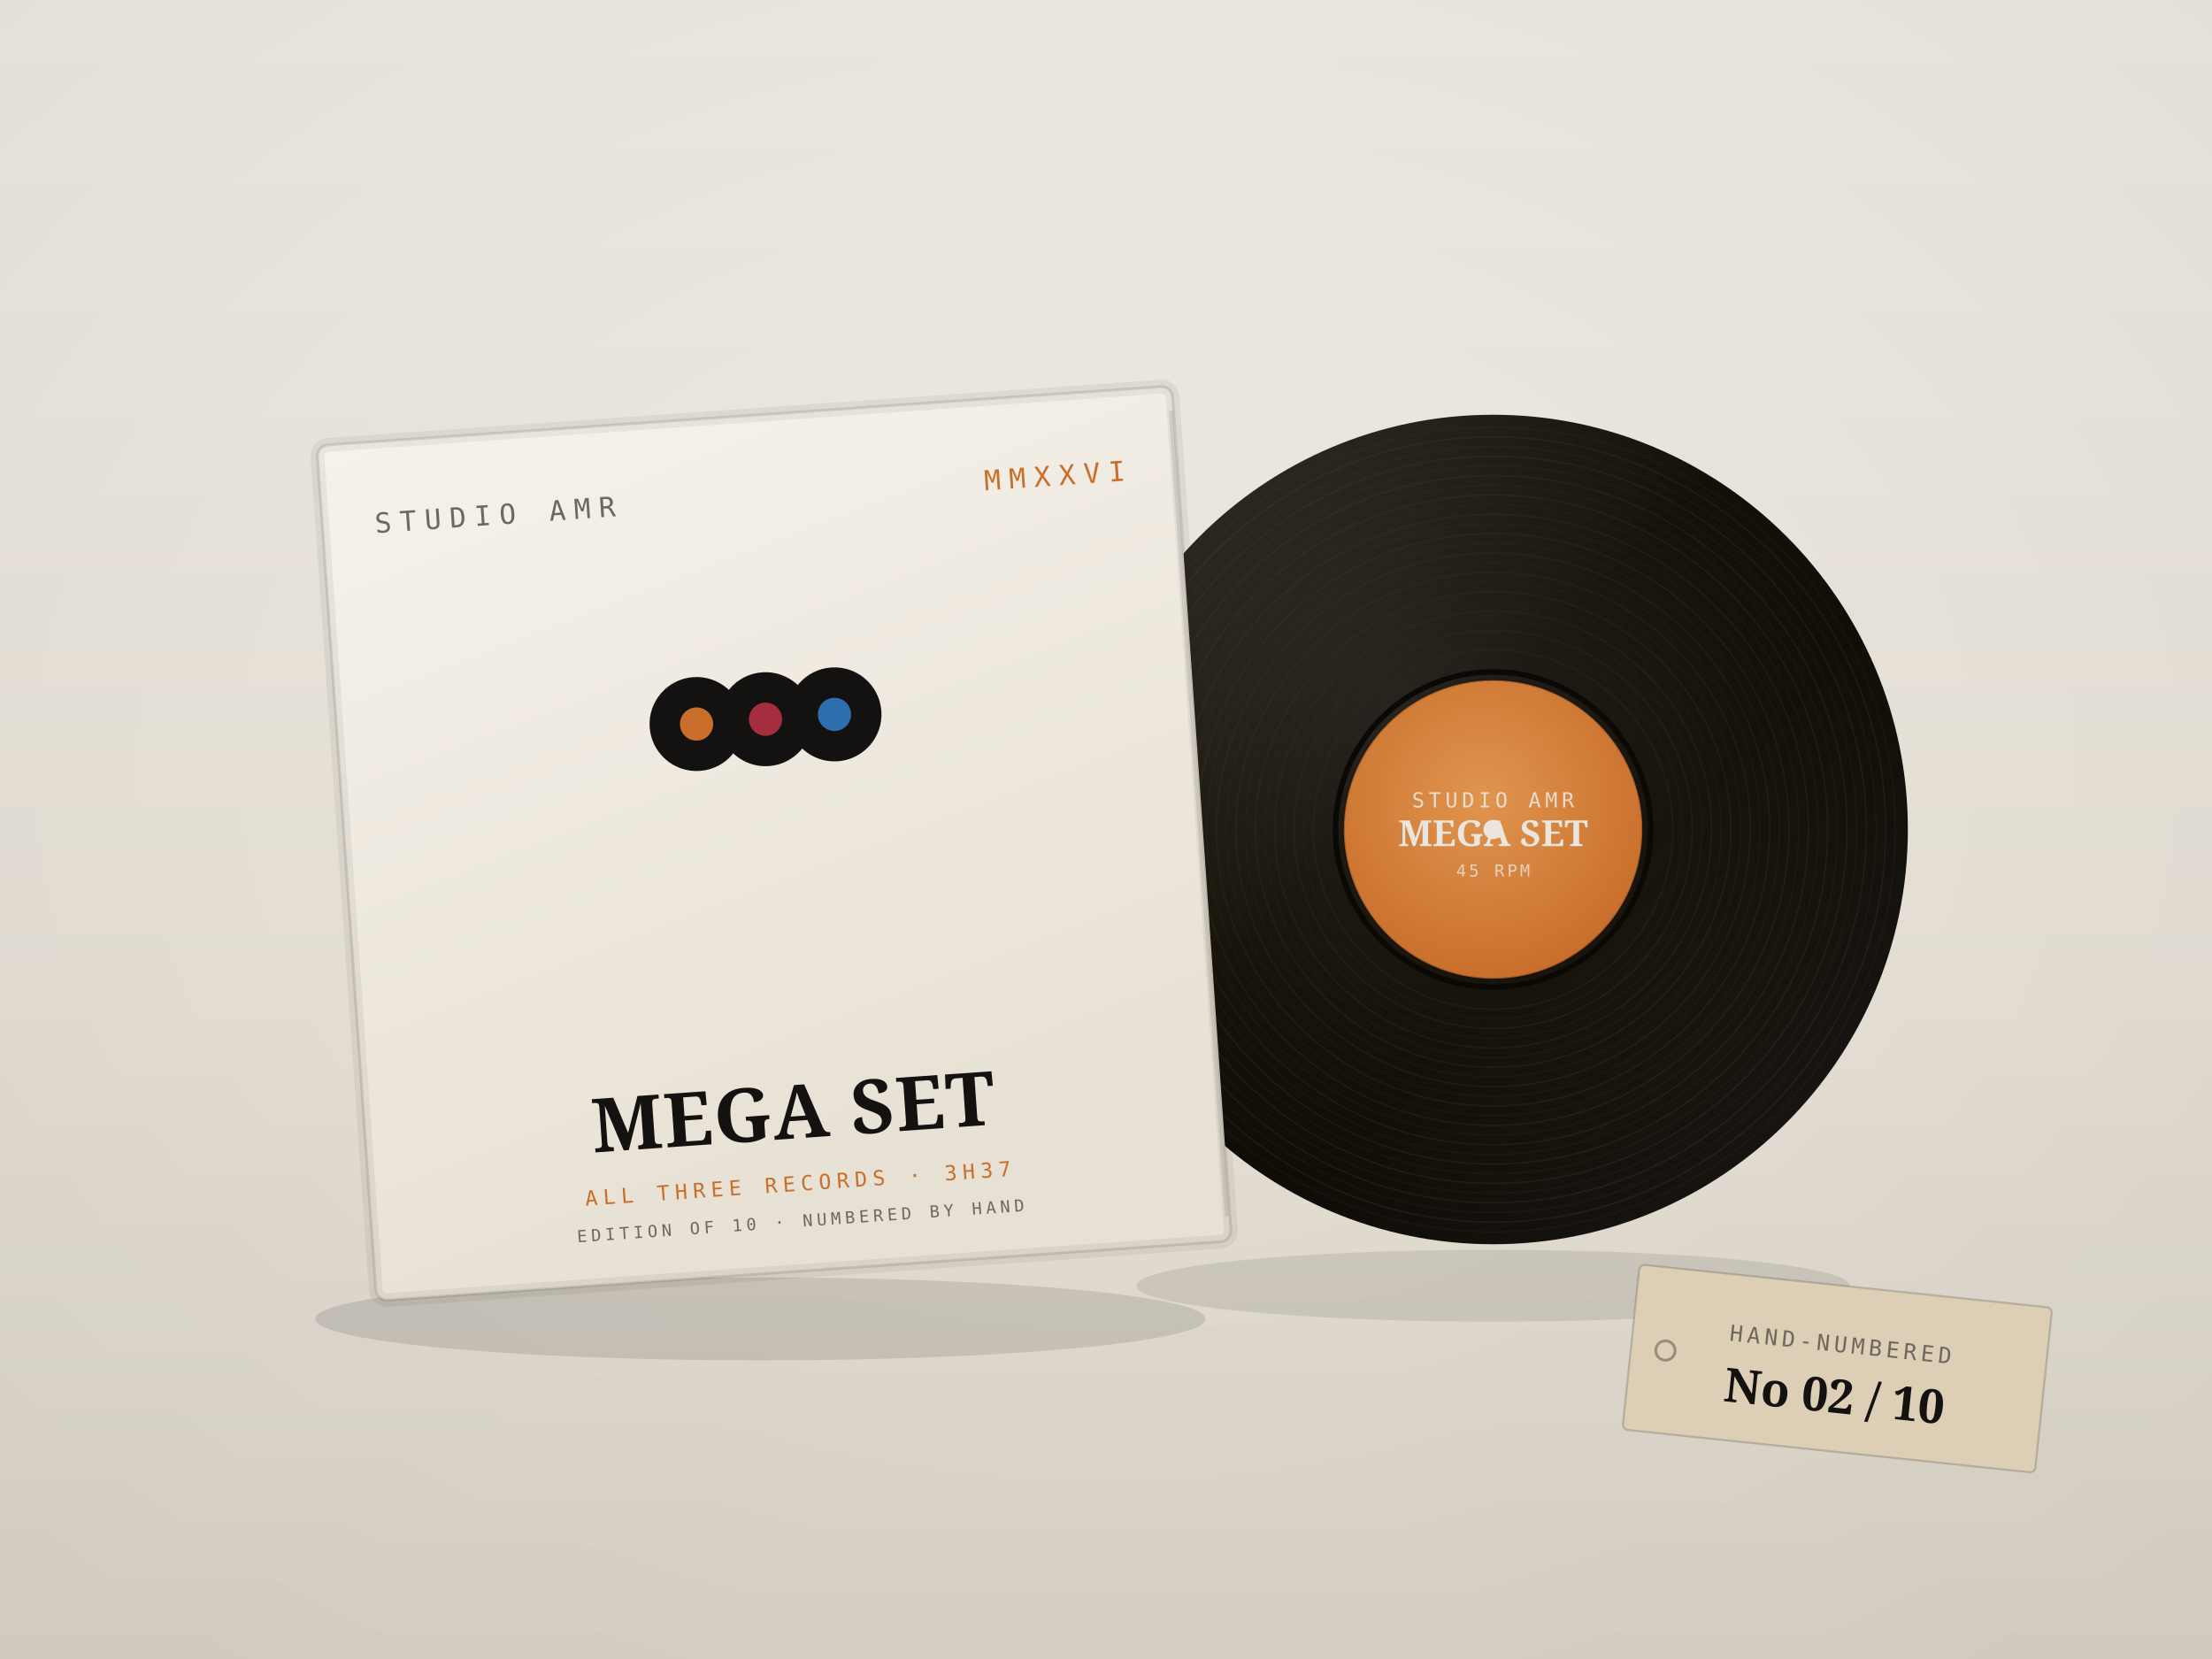
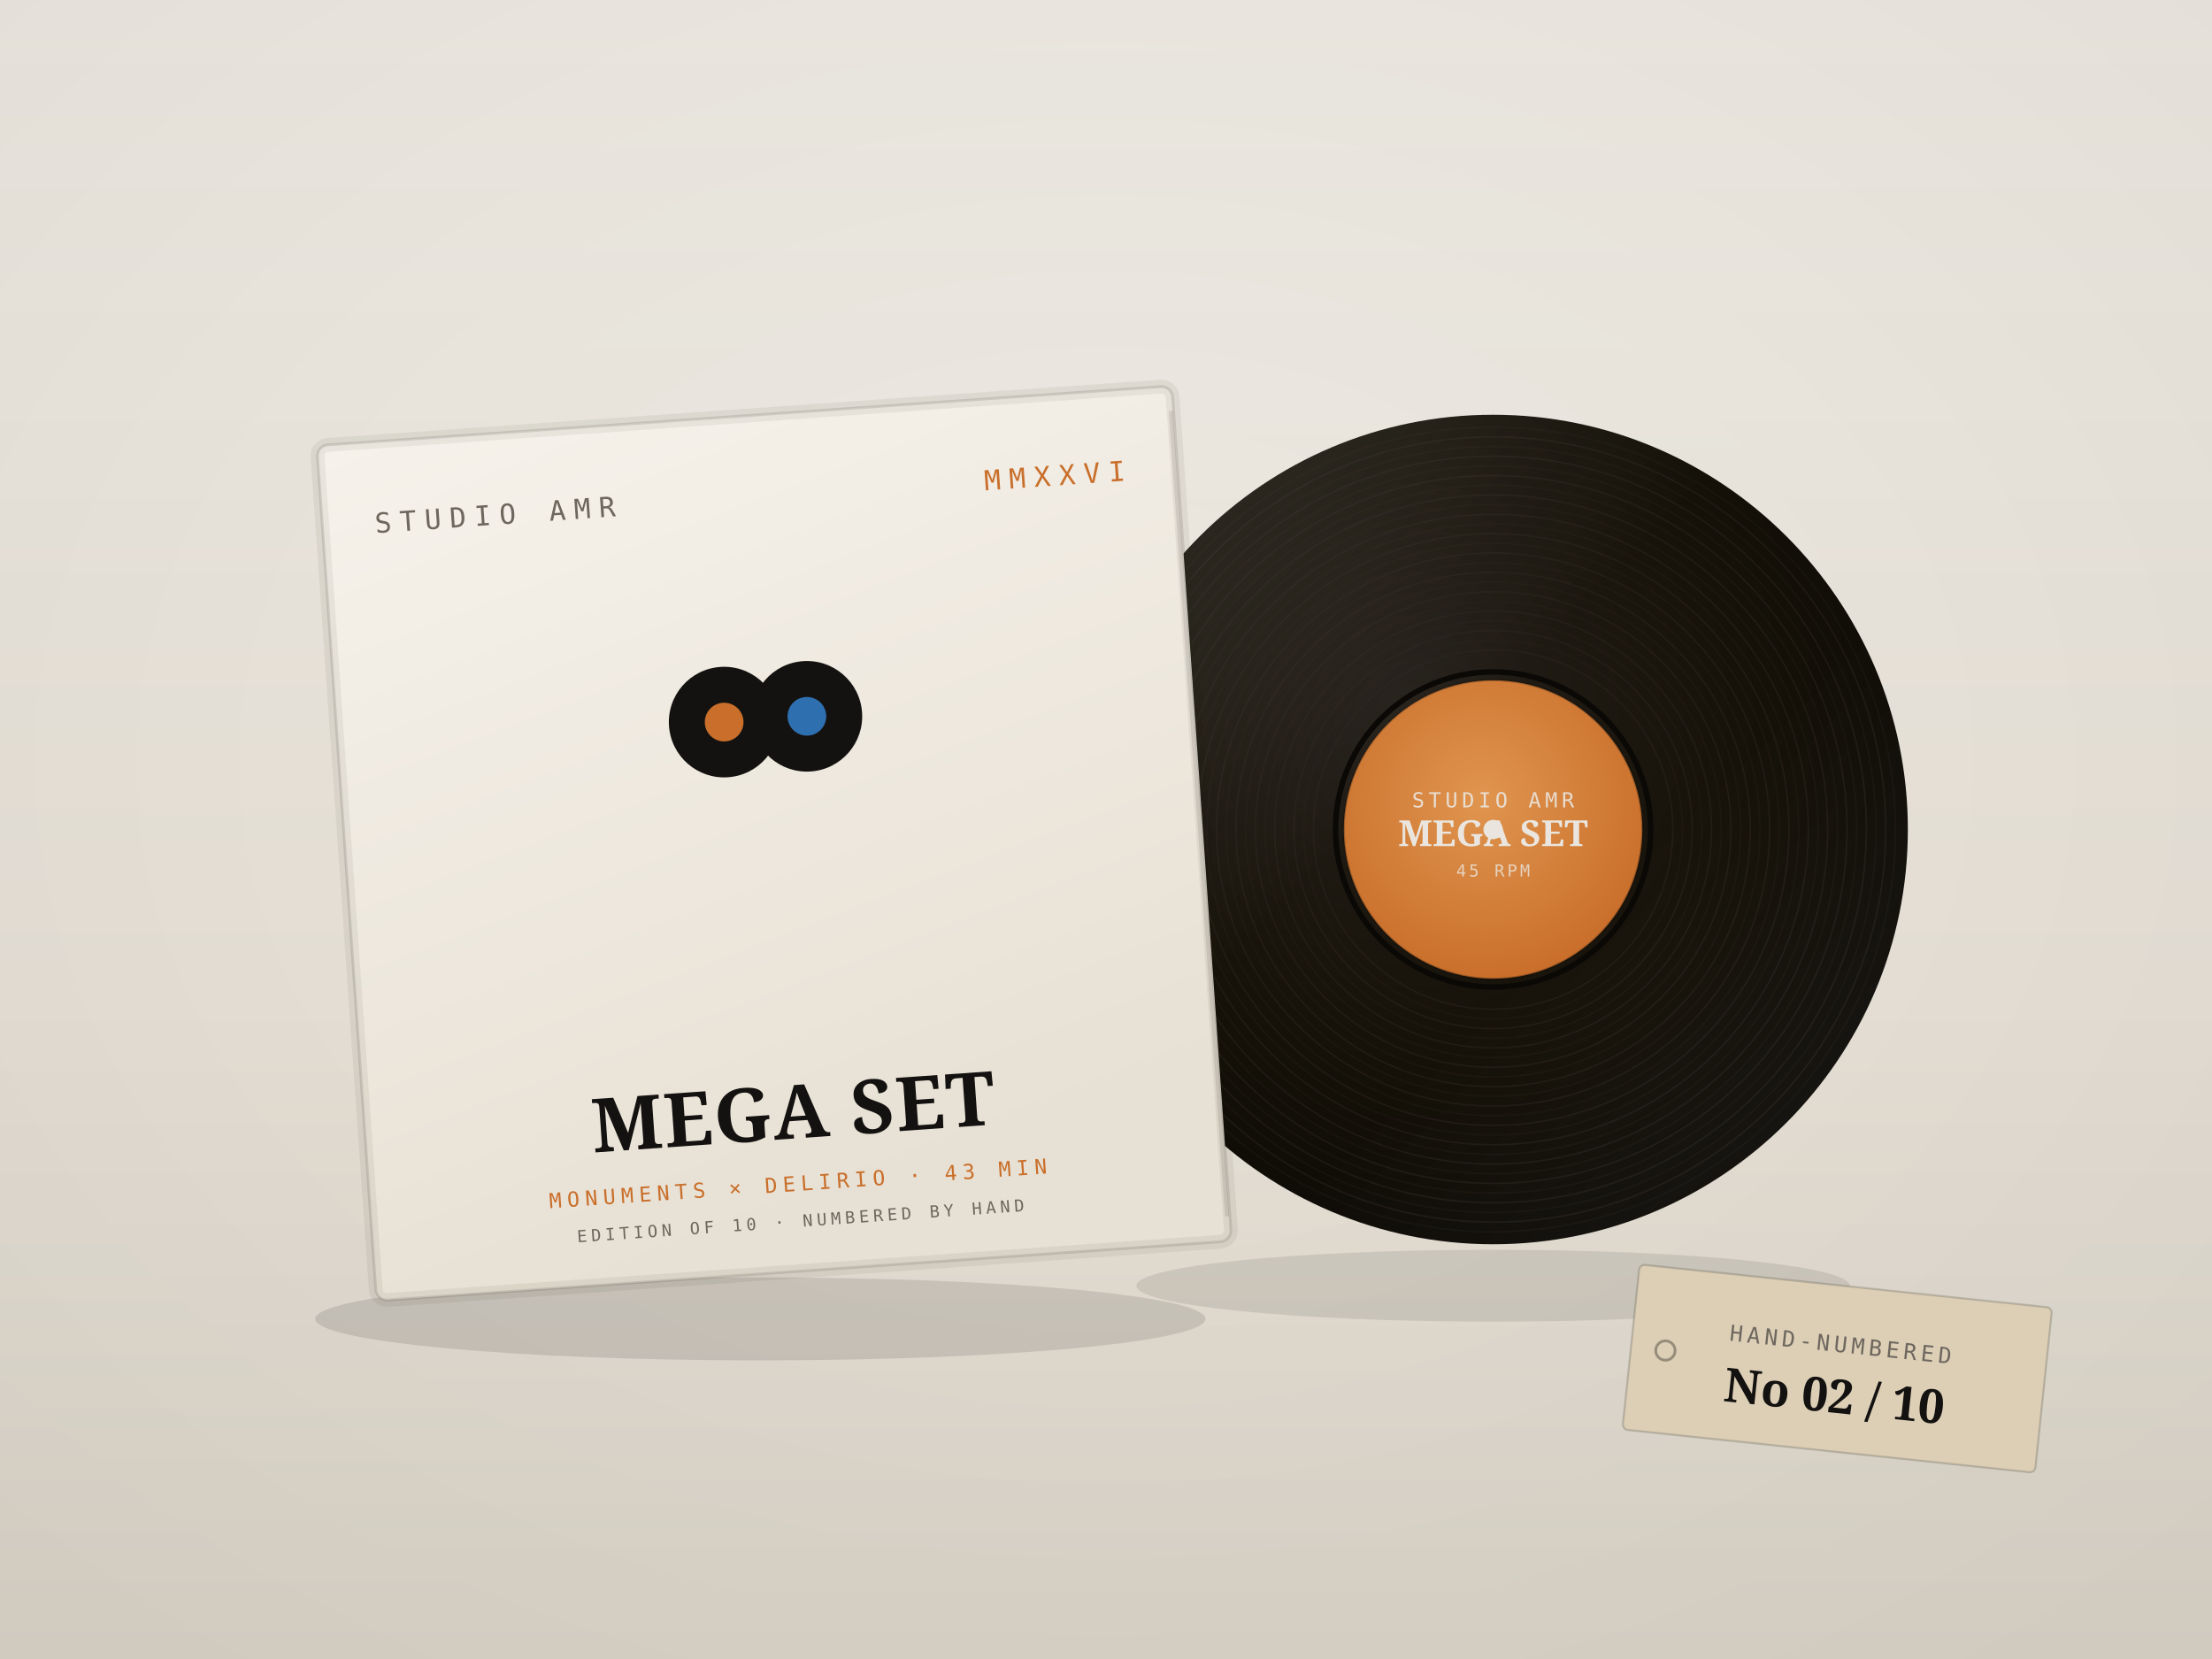
<svg xmlns="http://www.w3.org/2000/svg" viewBox="0 0 1600 1200">
  <defs>
    <linearGradient id="bg" x1="0" y1="0" x2="0" y2="1">
      <stop offset="0%" stop-color="#F2EEE7" />
      <stop offset="60%" stop-color="#EAE4DA" />
      <stop offset="100%" stop-color="#DED7CB" />
    </linearGradient>
    <radialGradient id="disc" cx="40%" cy="36%" r="72%">
      <stop offset="0%" stop-color="#25201a" />
      <stop offset="55%" stop-color="#161209" />
      <stop offset="100%" stop-color="#0b0906" />
    </radialGradient>
    <linearGradient id="sheen" x1="0" y1="0" x2="1" y2="1">
      <stop offset="0%" stop-color="#fff" stop-opacity="0.12" />
      <stop offset="42%" stop-color="#fff" stop-opacity="0" />
      <stop offset="60%" stop-color="#fff" stop-opacity="0" />
      <stop offset="100%" stop-color="#fff" stop-opacity="0.06" />
    </linearGradient>
    <radialGradient id="lblg" cx="46%" cy="40%" r="60%">
      <stop offset="0%" stop-color="#e0954f" />
      <stop offset="100%" stop-color="#C96F2B" />
    </radialGradient>
    <linearGradient id="jacket" x1="0" y1="0" x2="0.3" y2="1">
      <stop offset="0%" stop-color="#F6F2EB" />
      <stop offset="100%" stop-color="#E7E0D4" />
    </linearGradient>
    <radialGradient id="vig" cx="50%" cy="46%" r="70%">
      <stop offset="0%" stop-color="#000" stop-opacity="0" />
      <stop offset="100%" stop-color="#000" stop-opacity="0.06" />
    </radialGradient>
  </defs>
  <rect width="1600" height="1200" fill="url(#bg)" />
  <rect width="1600" height="1200" fill="url(#vig)" />
  <ellipse cx="1080" cy="930" rx="258" ry="26" fill="#14120f" opacity="0.10" />
  <g>
    <circle cx="1080" cy="600" r="300" fill="url(#disc)" />
    <circle cx="1080" cy="600" r="130.0" fill="none" stroke="#2a241d" stroke-width="1.1" opacity="0.5" />
    <circle cx="1080" cy="600" r="137.0" fill="none" stroke="#2a241d" stroke-width="1.1" opacity="0.25" />
    <circle cx="1080" cy="600" r="144.0" fill="none" stroke="#2a241d" stroke-width="1.1" opacity="0.5" />
    <circle cx="1080" cy="600" r="151.0" fill="none" stroke="#2a241d" stroke-width="1.1" opacity="0.25" />
    <circle cx="1080" cy="600" r="158.0" fill="none" stroke="#2a241d" stroke-width="1.1" opacity="0.5" />
    <circle cx="1080" cy="600" r="165.0" fill="none" stroke="#2a241d" stroke-width="1.1" opacity="0.25" />
    <circle cx="1080" cy="600" r="172.0" fill="none" stroke="#2a241d" stroke-width="1.1" opacity="0.5" />
    <circle cx="1080" cy="600" r="179.0" fill="none" stroke="#2a241d" stroke-width="1.1" opacity="0.25" />
    <circle cx="1080" cy="600" r="186.0" fill="none" stroke="#2a241d" stroke-width="1.1" opacity="0.5" />
    <circle cx="1080" cy="600" r="193.0" fill="none" stroke="#2a241d" stroke-width="1.1" opacity="0.25" />
    <circle cx="1080" cy="600" r="200.0" fill="none" stroke="#2a241d" stroke-width="1.1" opacity="0.5" />
    <circle cx="1080" cy="600" r="207.0" fill="none" stroke="#2a241d" stroke-width="1.1" opacity="0.25" />
    <circle cx="1080" cy="600" r="214.0" fill="none" stroke="#2a241d" stroke-width="1.1" opacity="0.5" />
    <circle cx="1080" cy="600" r="221.0" fill="none" stroke="#2a241d" stroke-width="1.1" opacity="0.25" />
    <circle cx="1080" cy="600" r="228.0" fill="none" stroke="#2a241d" stroke-width="1.1" opacity="0.5" />
    <circle cx="1080" cy="600" r="235.0" fill="none" stroke="#2a241d" stroke-width="1.1" opacity="0.25" />
    <circle cx="1080" cy="600" r="242.0" fill="none" stroke="#2a241d" stroke-width="1.1" opacity="0.5" />
    <circle cx="1080" cy="600" r="249.0" fill="none" stroke="#2a241d" stroke-width="1.1" opacity="0.25" />
    <circle cx="1080" cy="600" r="256.0" fill="none" stroke="#2a241d" stroke-width="1.1" opacity="0.5" />
    <circle cx="1080" cy="600" r="263.0" fill="none" stroke="#2a241d" stroke-width="1.1" opacity="0.25" />
    <circle cx="1080" cy="600" r="270.0" fill="none" stroke="#2a241d" stroke-width="1.1" opacity="0.5" />
    <circle cx="1080" cy="600" r="277.0" fill="none" stroke="#2a241d" stroke-width="1.1" opacity="0.25" />
    <circle cx="1080" cy="600" r="284.0" fill="none" stroke="#2a241d" stroke-width="1.1" opacity="0.5" />
    <circle cx="1080" cy="600" r="291.0" fill="none" stroke="#2a241d" stroke-width="1.1" opacity="0.25" />
    <circle cx="1080" cy="600" r="300" fill="url(#sheen)" />
    <circle cx="1080" cy="600" r="114" fill="none" stroke="#0b0906" stroke-width="4" />
    <circle cx="1080" cy="600" r="108" fill="url(#lblg)" />
    <circle cx="1080" cy="600" r="108" fill="none" stroke="#000" stroke-opacity="0.25" stroke-width="1.5" />
    <text x="1080" y="584" font-family="'IBM Plex Mono',monospace" font-size="15" letter-spacing="3" fill="#EAE6DF" text-anchor="middle" opacity="0.9">STUDIO AMR</text>
    <text x="1080" y="612" font-family="Georgia,serif" font-weight="bold" font-size="26" fill="#EAE6DF" text-anchor="middle">MEGA SET</text>
    <text x="1080" y="634" font-family="'IBM Plex Mono',monospace" font-size="12" letter-spacing="2" fill="#EAE6DF" text-anchor="middle" opacity="0.8">45 RPM</text>
    <circle cx="1080" cy="600" r="7" fill="#EAE6DF" />
  </g>
  <ellipse cx="550.0" cy="954" rx="322" ry="30" fill="#14120f" opacity="0.12" />
  <g transform="rotate(-4 560.0 610.0)">
    <rect x="250" y="300" width="620" height="620" rx="8" fill="url(#jacket)" stroke="#141210" stroke-opacity="0.12" stroke-width="2" />
    <rect x="250" y="300" width="620" height="620" rx="8" fill="none" stroke="#141210" stroke-opacity="0.06" stroke-width="10" transform="translate(0,0)" />
    <line x1="868" y1="318" x2="868" y2="902" stroke="#141210" stroke-opacity="0.10" stroke-width="3" />
    <text x="288" y="366" font-family="'IBM Plex Mono',monospace" font-size="20" letter-spacing="6" fill="#6E675E">STUDIO AMR</text>
    <text x="832" y="366" font-family="'IBM Plex Mono',monospace" font-size="20" letter-spacing="6" fill="#C96F2B" text-anchor="end">MMXXVI</text>
    <g transform="translate(440.0 420) scale(1.0)">
-       <circle cx="70" cy="100" r="34" fill="#141210" />
-       <circle cx="70" cy="100" r="12" fill="#C96F2B" />
-       <circle cx="120" cy="100" r="34" fill="#141210" />
-       <circle cx="120" cy="100" r="12" fill="#A62D3E" />
-       <circle cx="170" cy="100" r="34" fill="#141210" />
-       <circle cx="170" cy="100" r="12" fill="#2E6FB0" />
+       <circle cx="90" cy="100" r="40" fill="#141210" />
+       <circle cx="90" cy="100" r="14" fill="#C96F2B" />
+       <circle cx="150" cy="100" r="40" fill="#141210" />
+       <circle cx="150" cy="100" r="14" fill="#2E6FB0" />
    </g>
    <text x="560.0" y="824" font-family="Georgia,serif" font-weight="bold" font-size="54" letter-spacing="1" fill="#141210" text-anchor="middle">MEGA SET</text>
-     <text x="560.0" y="862" font-family="'IBM Plex Mono',monospace" font-size="15" letter-spacing="4" fill="#C96F2B" text-anchor="middle">ALL THREE RECORDS · 3H37</text>
+     <text x="560.0" y="862" font-family="'IBM Plex Mono',monospace" font-size="15" letter-spacing="4" fill="#C96F2B" text-anchor="middle">MONUMENTS × DELIRIO · 43 MIN</text>
    <text x="560.0" y="888" font-family="'IBM Plex Mono',monospace" font-size="12" letter-spacing="3" fill="#6E675E" text-anchor="middle">EDITION OF 10 · NUMBERED BY HAND</text>
  </g>
  <g transform="rotate(6 1330 980)">
    <rect x="1180" y="930" width="300" height="120" rx="4" fill="#DcCfb6" stroke="#141210" stroke-opacity="0.18" stroke-width="1.5" />
    <circle cx="1205" cy="990" r="7" fill="none" stroke="#141210" stroke-opacity="0.35" stroke-width="2" />
    <text x="1250" y="978" font-family="'IBM Plex Mono',monospace" font-size="16" letter-spacing="3" fill="#6E675E">HAND-NUMBERED</text>
    <text x="1250" y="1022" font-family="Georgia,serif" font-weight="bold" font-size="34" fill="#141210">No 02 / 10</text>
  </g>
</svg>
